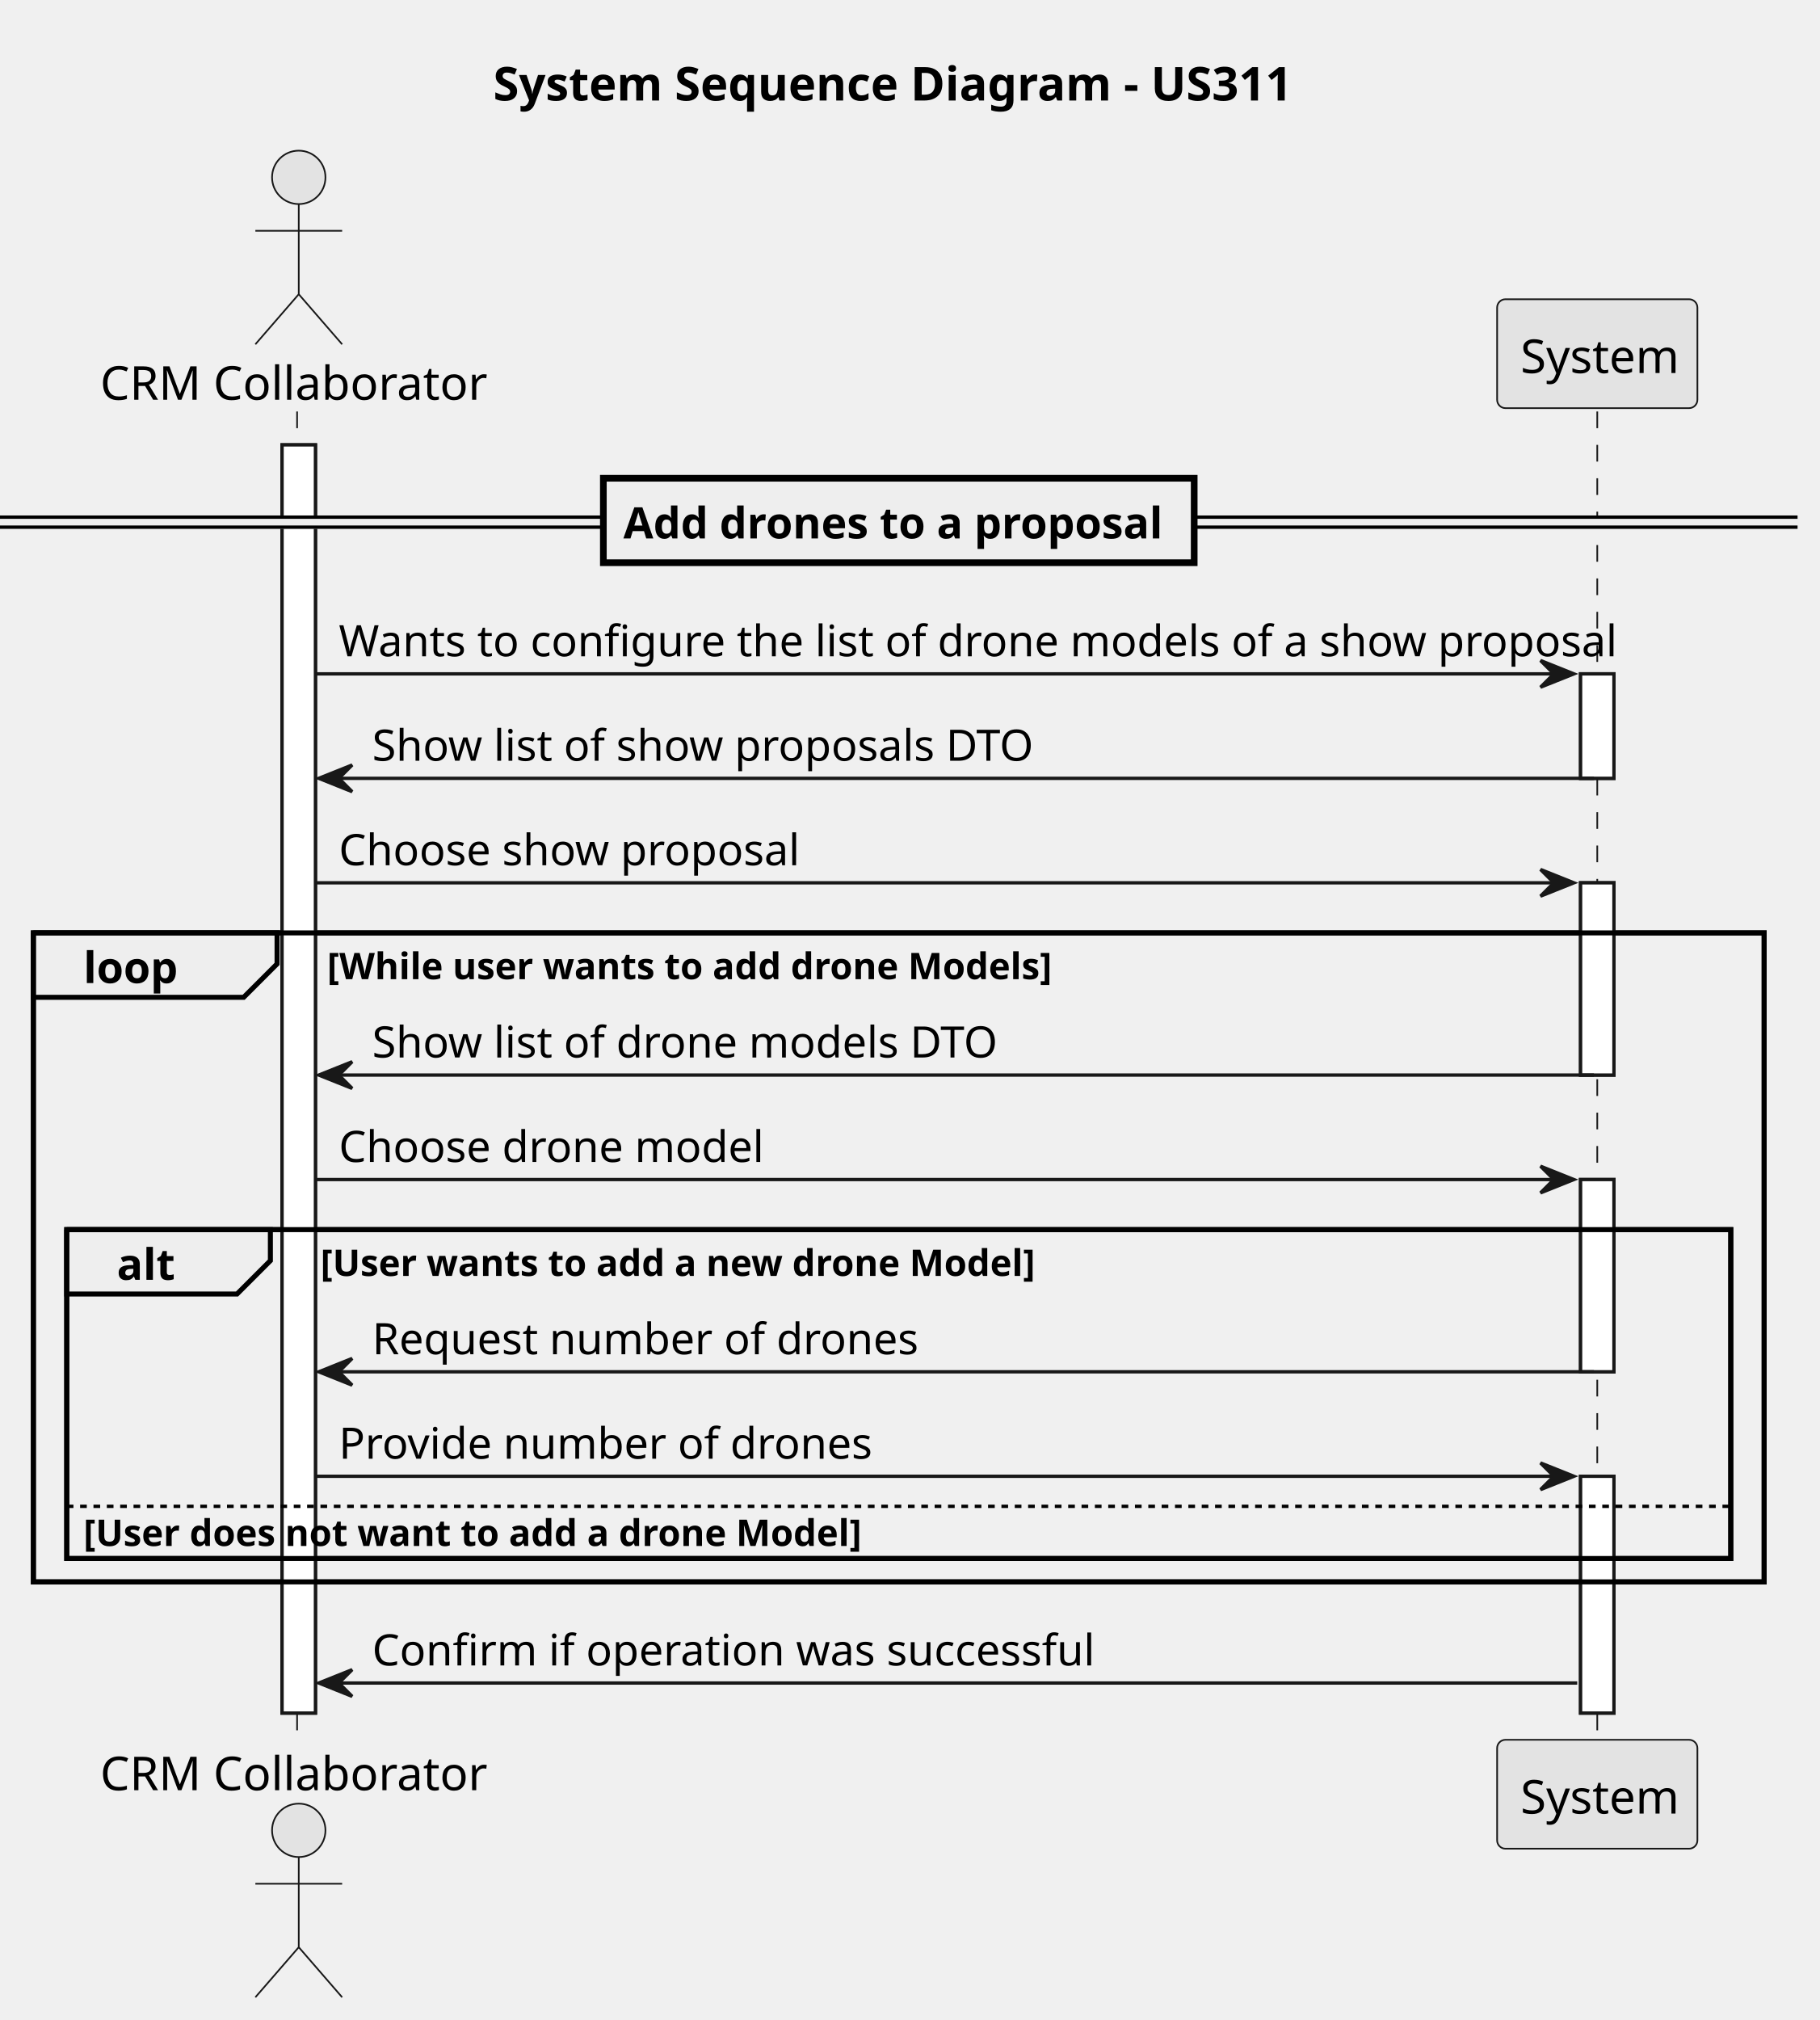
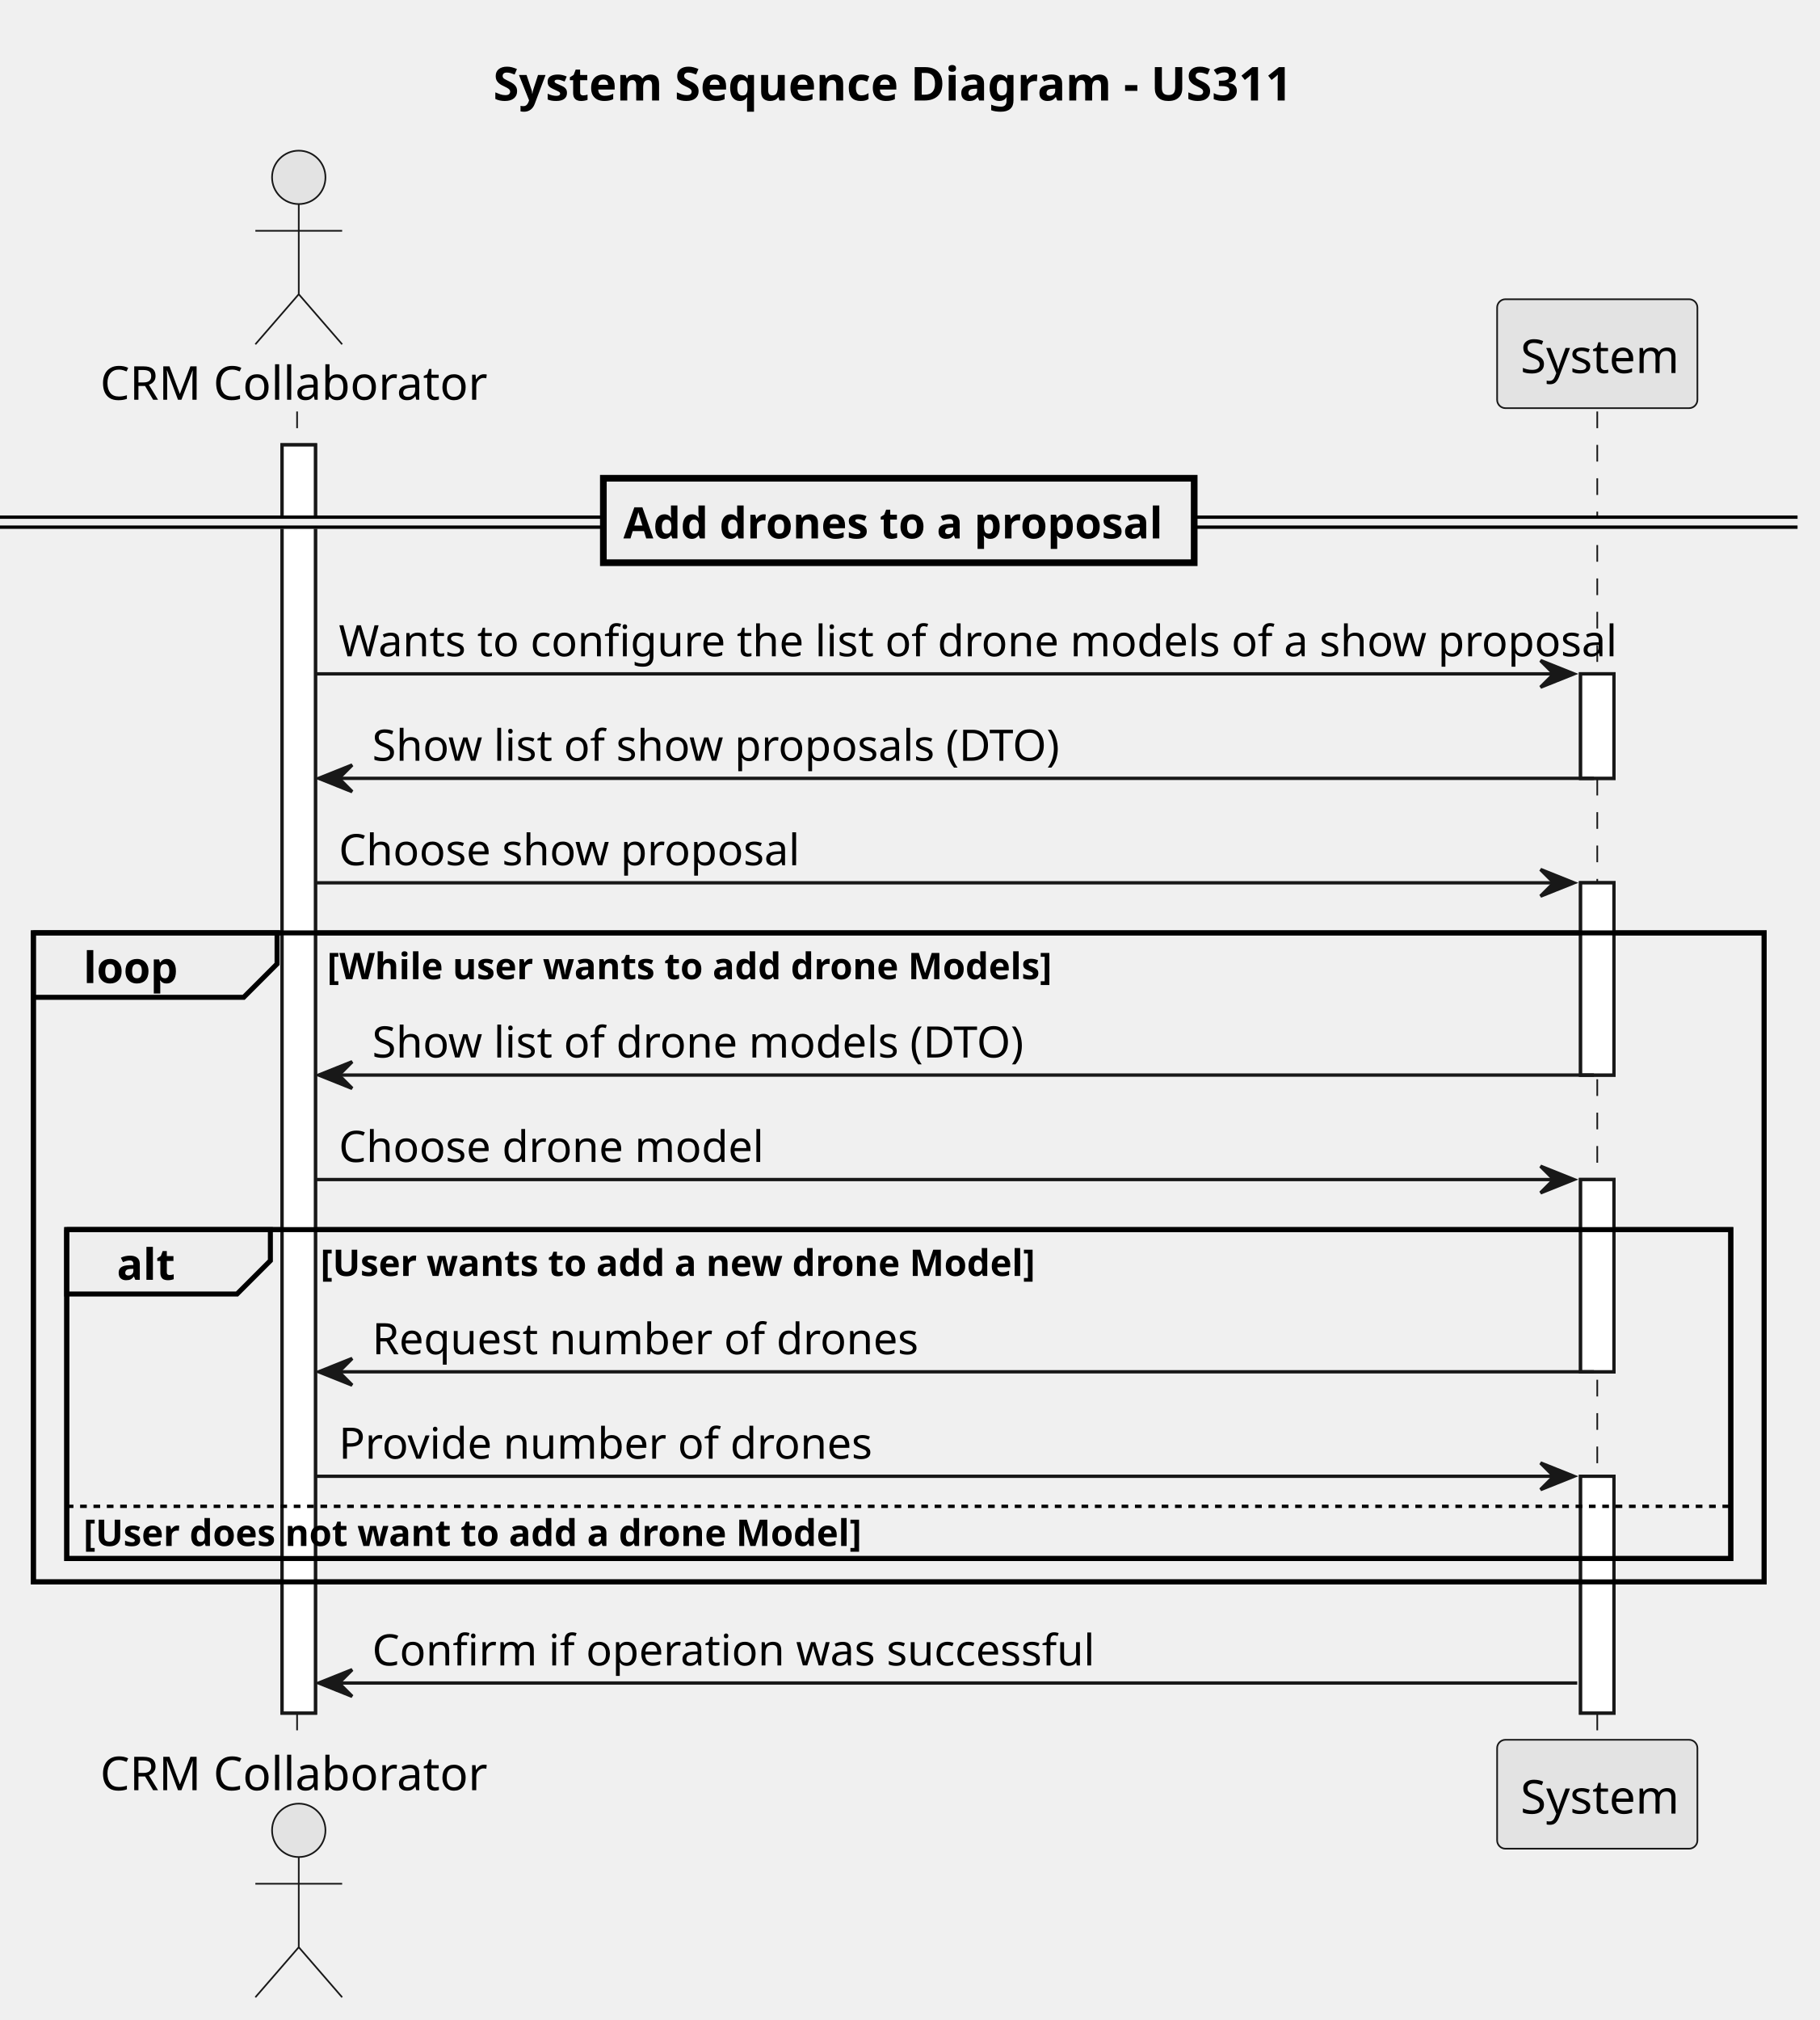
<svg xmlns="http://www.w3.org/2000/svg" contentStyleType="text/css" height="605px" preserveAspectRatio="none" style="width:545px;height:605px;background:#FFFFFF;" version="1.1" viewBox="0 0 545 605" width="545px" zoomAndPan="magnify">
  <defs />
  <g>
    <text fill="#000000" font-family="sans-serif" font-size="14" font-weight="bold" lengthAdjust="spacing" textLength="242" x="147.75" y="30.107">System Sequence Diagram - US311</text>
    <rect fill="#FFFFFF" height="379.832" style="stroke:#181818;stroke-width:1.0;" width="10" x="84.5" y="133.242" />
    <rect fill="#FFFFFF" height="31.291" style="stroke:#181818;stroke-width:1.0;" width="10" x="473.5" y="201.824" />
    <rect fill="#FFFFFF" height="57.582" style="stroke:#181818;stroke-width:1.0;" width="10" x="473.5" y="264.406" />
    <rect fill="#FFFFFF" height="57.582" style="stroke:#181818;stroke-width:1.0;" width="10" x="473.5" y="353.279" />
    <rect fill="#FFFFFF" height="70.922" style="stroke:#181818;stroke-width:1.0;" width="10" x="473.5" y="442.152" />
    <rect fill="none" height="194.377" style="stroke:#000000;stroke-width:1.5;" width="518.5" x="10" y="279.406" />
    <rect fill="none" height="98.504" style="stroke:#000000;stroke-width:1.5;" width="498.5" x="20" y="368.279" />
    <line style="stroke:#181818;stroke-width:0.5;stroke-dasharray:5.0,5.0;" x1="89" x2="89" y1="123.242" y2="522.074" />
    <line style="stroke:#181818;stroke-width:0.5;stroke-dasharray:5.0,5.0;" x1="478.5" x2="478.5" y1="123.242" y2="522.074" />
    <text fill="#000000" font-family="sans-serif" font-size="14" lengthAdjust="spacing" textLength="113" x="30" y="119.728">CRM Collaborator</text>
    <ellipse cx="89.5" cy="53.121" fill="#E3E3E3" rx="8" ry="8" style="stroke:#181818;stroke-width:0.5;" />
    <path d="M89.5,61.121 L89.5,88.121 M76.5,69.121 L102.5,69.121 M89.5,88.121 L76.5,103.121 M89.5,88.121 L102.5,103.121 " fill="none" style="stroke:#181818;stroke-width:0.5;" />
    <text fill="#000000" font-family="sans-serif" font-size="14" lengthAdjust="spacing" textLength="113" x="30" y="536.182">CRM Collaborator</text>
    <ellipse cx="89.5" cy="548.195" fill="#E3E3E3" rx="8" ry="8" style="stroke:#181818;stroke-width:0.5;" />
    <path d="M89.5,556.195 L89.5,583.195 M76.5,564.195 L102.5,564.195 M89.5,583.195 L76.5,598.195 M89.5,583.195 L102.5,598.195 " fill="none" style="stroke:#181818;stroke-width:0.5;" />
    <rect fill="#E3E3E3" height="32.621" rx="2.5" ry="2.5" style="stroke:#181818;stroke-width:0.5;" width="60" x="448.5" y="89.621" />
    <text fill="#000000" font-family="sans-serif" font-size="14" lengthAdjust="spacing" textLength="46" x="455.5" y="111.728">System</text>
    <rect fill="#E3E3E3" height="32.621" rx="2.5" ry="2.5" style="stroke:#181818;stroke-width:0.5;" width="60" x="448.5" y="521.074" />
    <text fill="#000000" font-family="sans-serif" font-size="14" lengthAdjust="spacing" textLength="46" x="455.5" y="543.182">System</text>
    <rect fill="#FFFFFF" height="379.832" style="stroke:#181818;stroke-width:1.0;" width="10" x="84.5" y="133.242" />
    <rect fill="#FFFFFF" height="31.291" style="stroke:#181818;stroke-width:1.0;" width="10" x="473.5" y="201.824" />
    <rect fill="#FFFFFF" height="57.582" style="stroke:#181818;stroke-width:1.0;" width="10" x="473.5" y="264.406" />
    <rect fill="#FFFFFF" height="57.582" style="stroke:#181818;stroke-width:1.0;" width="10" x="473.5" y="353.279" />
    <rect fill="#FFFFFF" height="70.922" style="stroke:#181818;stroke-width:1.0;" width="10" x="473.5" y="442.152" />
    <rect fill="#EEEEEE" height="3" style="stroke:#EEEEEE;stroke-width:1.0;" width="538.5" x="0" y="154.888" />
    <line style="stroke:#000000;stroke-width:1.0;" x1="0" x2="538.5" y1="154.888" y2="154.888" />
    <line style="stroke:#000000;stroke-width:1.0;" x1="0" x2="538.5" y1="157.888" y2="157.888" />
    <rect fill="#EEEEEE" height="25.291" style="stroke:#000000;stroke-width:2.0;" width="177" x="180.75" y="143.242" />
    <text fill="#000000" font-family="sans-serif" font-size="13" font-weight="bold" lengthAdjust="spacing" textLength="159" x="186.75" y="161.27">Add drones to a proposal</text>
    <polygon fill="#181818" points="461.5,197.824,471.5,201.824,461.5,205.824,465.5,201.824" style="stroke:#181818;stroke-width:1.0;" />
    <line style="stroke:#181818;stroke-width:1.0;" x1="94.5" x2="467.5" y1="201.824" y2="201.824" />
    <text fill="#000000" font-family="sans-serif" font-size="13" lengthAdjust="spacing" textLength="360" x="101.5" y="196.561">Wants to configure the list of drone models of a show proposal</text>
    <polygon fill="#181818" points="105.5,229.115,95.5,233.115,105.5,237.115,101.5,233.115" style="stroke:#181818;stroke-width:1.0;" />
    <line style="stroke:#181818;stroke-width:1.0;" x1="99.5" x2="477.5" y1="233.115" y2="233.115" />
-     <text fill="#000000" font-family="sans-serif" font-size="13" lengthAdjust="spacing" textLength="191" x="111.5" y="227.852">Show list of show proposals DTO</text>
+     <text fill="#000000" font-family="sans-serif" font-size="13" lengthAdjust="spacing" textLength="199" x="111.5" y="227.852">Show list of show proposals (DTO)</text>
    <polygon fill="#181818" points="461.5,260.406,471.5,264.406,461.5,268.406,465.5,264.406" style="stroke:#181818;stroke-width:1.0;" />
    <line style="stroke:#181818;stroke-width:1.0;" x1="94.5" x2="467.5" y1="264.406" y2="264.406" />
    <text fill="#000000" font-family="sans-serif" font-size="13" lengthAdjust="spacing" textLength="131" x="101.5" y="259.144">Choose show proposal</text>
    <path d="M10,279.406 L83,279.406 L83,288.697 L73,298.697 L10,298.697 L10,279.406 " fill="#EEEEEE" style="stroke:#000000;stroke-width:1.5;" />
    <rect fill="none" height="194.377" style="stroke:#000000;stroke-width:1.5;" width="518.5" x="10" y="279.406" />
    <text fill="#000000" font-family="sans-serif" font-size="13" font-weight="bold" lengthAdjust="spacing" textLength="28" x="25" y="294.435">loop</text>
    <text fill="#000000" font-family="sans-serif" font-size="11" font-weight="bold" lengthAdjust="spacing" textLength="221" x="98" y="293.276">[While user wants to add drone Models]</text>
    <polygon fill="#181818" points="105.5,317.988,95.5,321.988,105.5,325.988,101.5,321.988" style="stroke:#181818;stroke-width:1.0;" />
    <line style="stroke:#181818;stroke-width:1.0;" x1="99.5" x2="477.5" y1="321.988" y2="321.988" />
-     <text fill="#000000" font-family="sans-serif" font-size="13" lengthAdjust="spacing" textLength="179" x="111.5" y="316.726">Show list of drone models DTO</text>
+     <text fill="#000000" font-family="sans-serif" font-size="13" lengthAdjust="spacing" textLength="187" x="111.5" y="316.726">Show list of drone models (DTO)</text>
    <polygon fill="#181818" points="461.5,349.279,471.5,353.279,461.5,357.279,465.5,353.279" style="stroke:#181818;stroke-width:1.0;" />
    <line style="stroke:#181818;stroke-width:1.0;" x1="94.5" x2="467.5" y1="353.279" y2="353.279" />
    <text fill="#000000" font-family="sans-serif" font-size="13" lengthAdjust="spacing" textLength="119" x="101.5" y="348.017">Choose drone model</text>
    <path d="M20,368.279 L81,368.279 L81,377.57 L71,387.57 L20,387.57 L20,368.279 " fill="#EEEEEE" style="stroke:#000000;stroke-width:1.5;" />
    <rect fill="none" height="98.504" style="stroke:#000000;stroke-width:1.5;" width="498.5" x="20" y="368.279" />
    <text fill="#000000" font-family="sans-serif" font-size="13" font-weight="bold" lengthAdjust="spacing" textLength="16" x="35" y="383.308">alt</text>
    <text fill="#000000" font-family="sans-serif" font-size="11" font-weight="bold" lengthAdjust="spacing" textLength="217" x="96" y="382.149">[User wants to add a new drone Model]</text>
    <polygon fill="#181818" points="105.5,406.861,95.5,410.861,105.5,414.861,101.5,410.861" style="stroke:#181818;stroke-width:1.0;" />
    <line style="stroke:#181818;stroke-width:1.0;" x1="99.5" x2="477.5" y1="410.861" y2="410.861" />
    <text fill="#000000" font-family="sans-serif" font-size="13" lengthAdjust="spacing" textLength="152" x="111.5" y="405.599">Request number of drones</text>
    <polygon fill="#181818" points="461.5,438.152,471.5,442.152,461.5,446.152,465.5,442.152" style="stroke:#181818;stroke-width:1.0;" />
    <line style="stroke:#181818;stroke-width:1.0;" x1="94.5" x2="467.5" y1="442.152" y2="442.152" />
    <text fill="#000000" font-family="sans-serif" font-size="13" lengthAdjust="spacing" textLength="146" x="101.5" y="436.89">Provide number of drones</text>
    <line style="stroke:#000000;stroke-width:1.0;stroke-dasharray:2.0,2.0;" x1="20" x2="518.5" y1="451.152" y2="451.152" />
    <text fill="#000000" font-family="sans-serif" font-size="11" font-weight="bold" lengthAdjust="spacing" textLength="235" x="25" y="463.022">[User does not want to add a drone Model]</text>
    <polygon fill="#181818" points="105.5,500.074,95.5,504.074,105.5,508.074,101.5,504.074" style="stroke:#181818;stroke-width:1.0;" />
    <line style="stroke:#181818;stroke-width:1.0;" x1="99.5" x2="472.5" y1="504.074" y2="504.074" />
    <text fill="#000000" font-family="sans-serif" font-size="13" lengthAdjust="spacing" textLength="204" x="111.5" y="498.812">Confirm if operation was successful</text>
  </g>
</svg>
